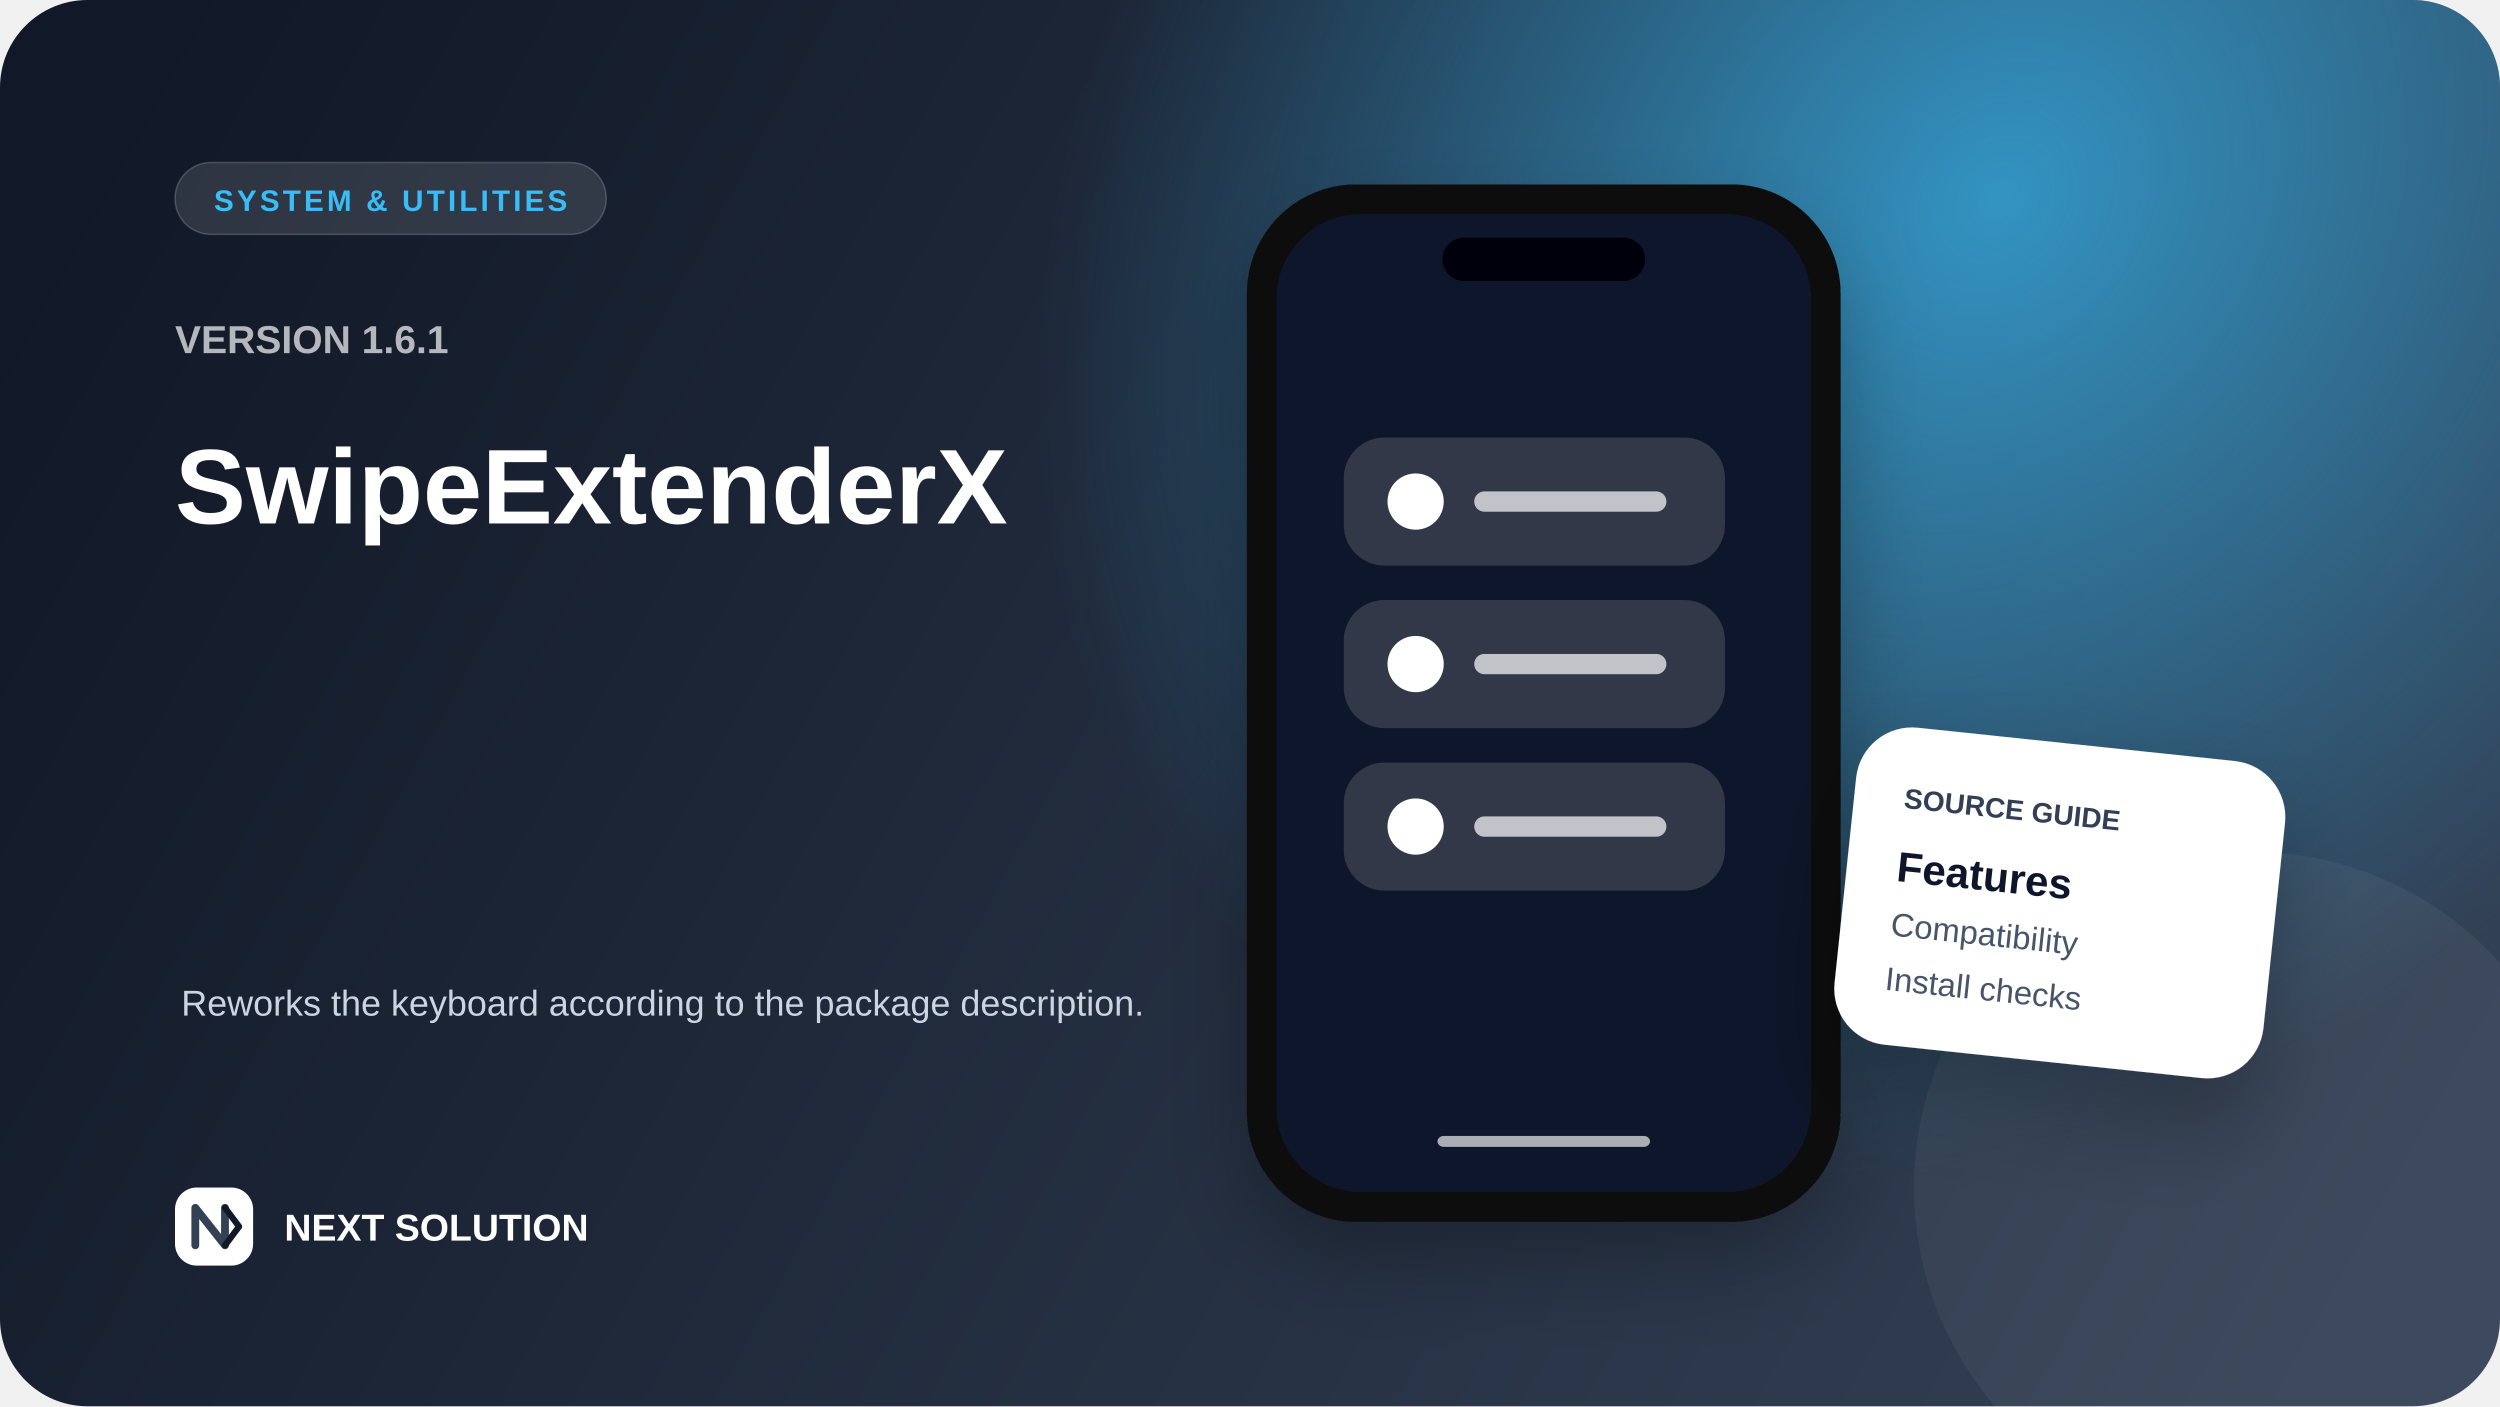
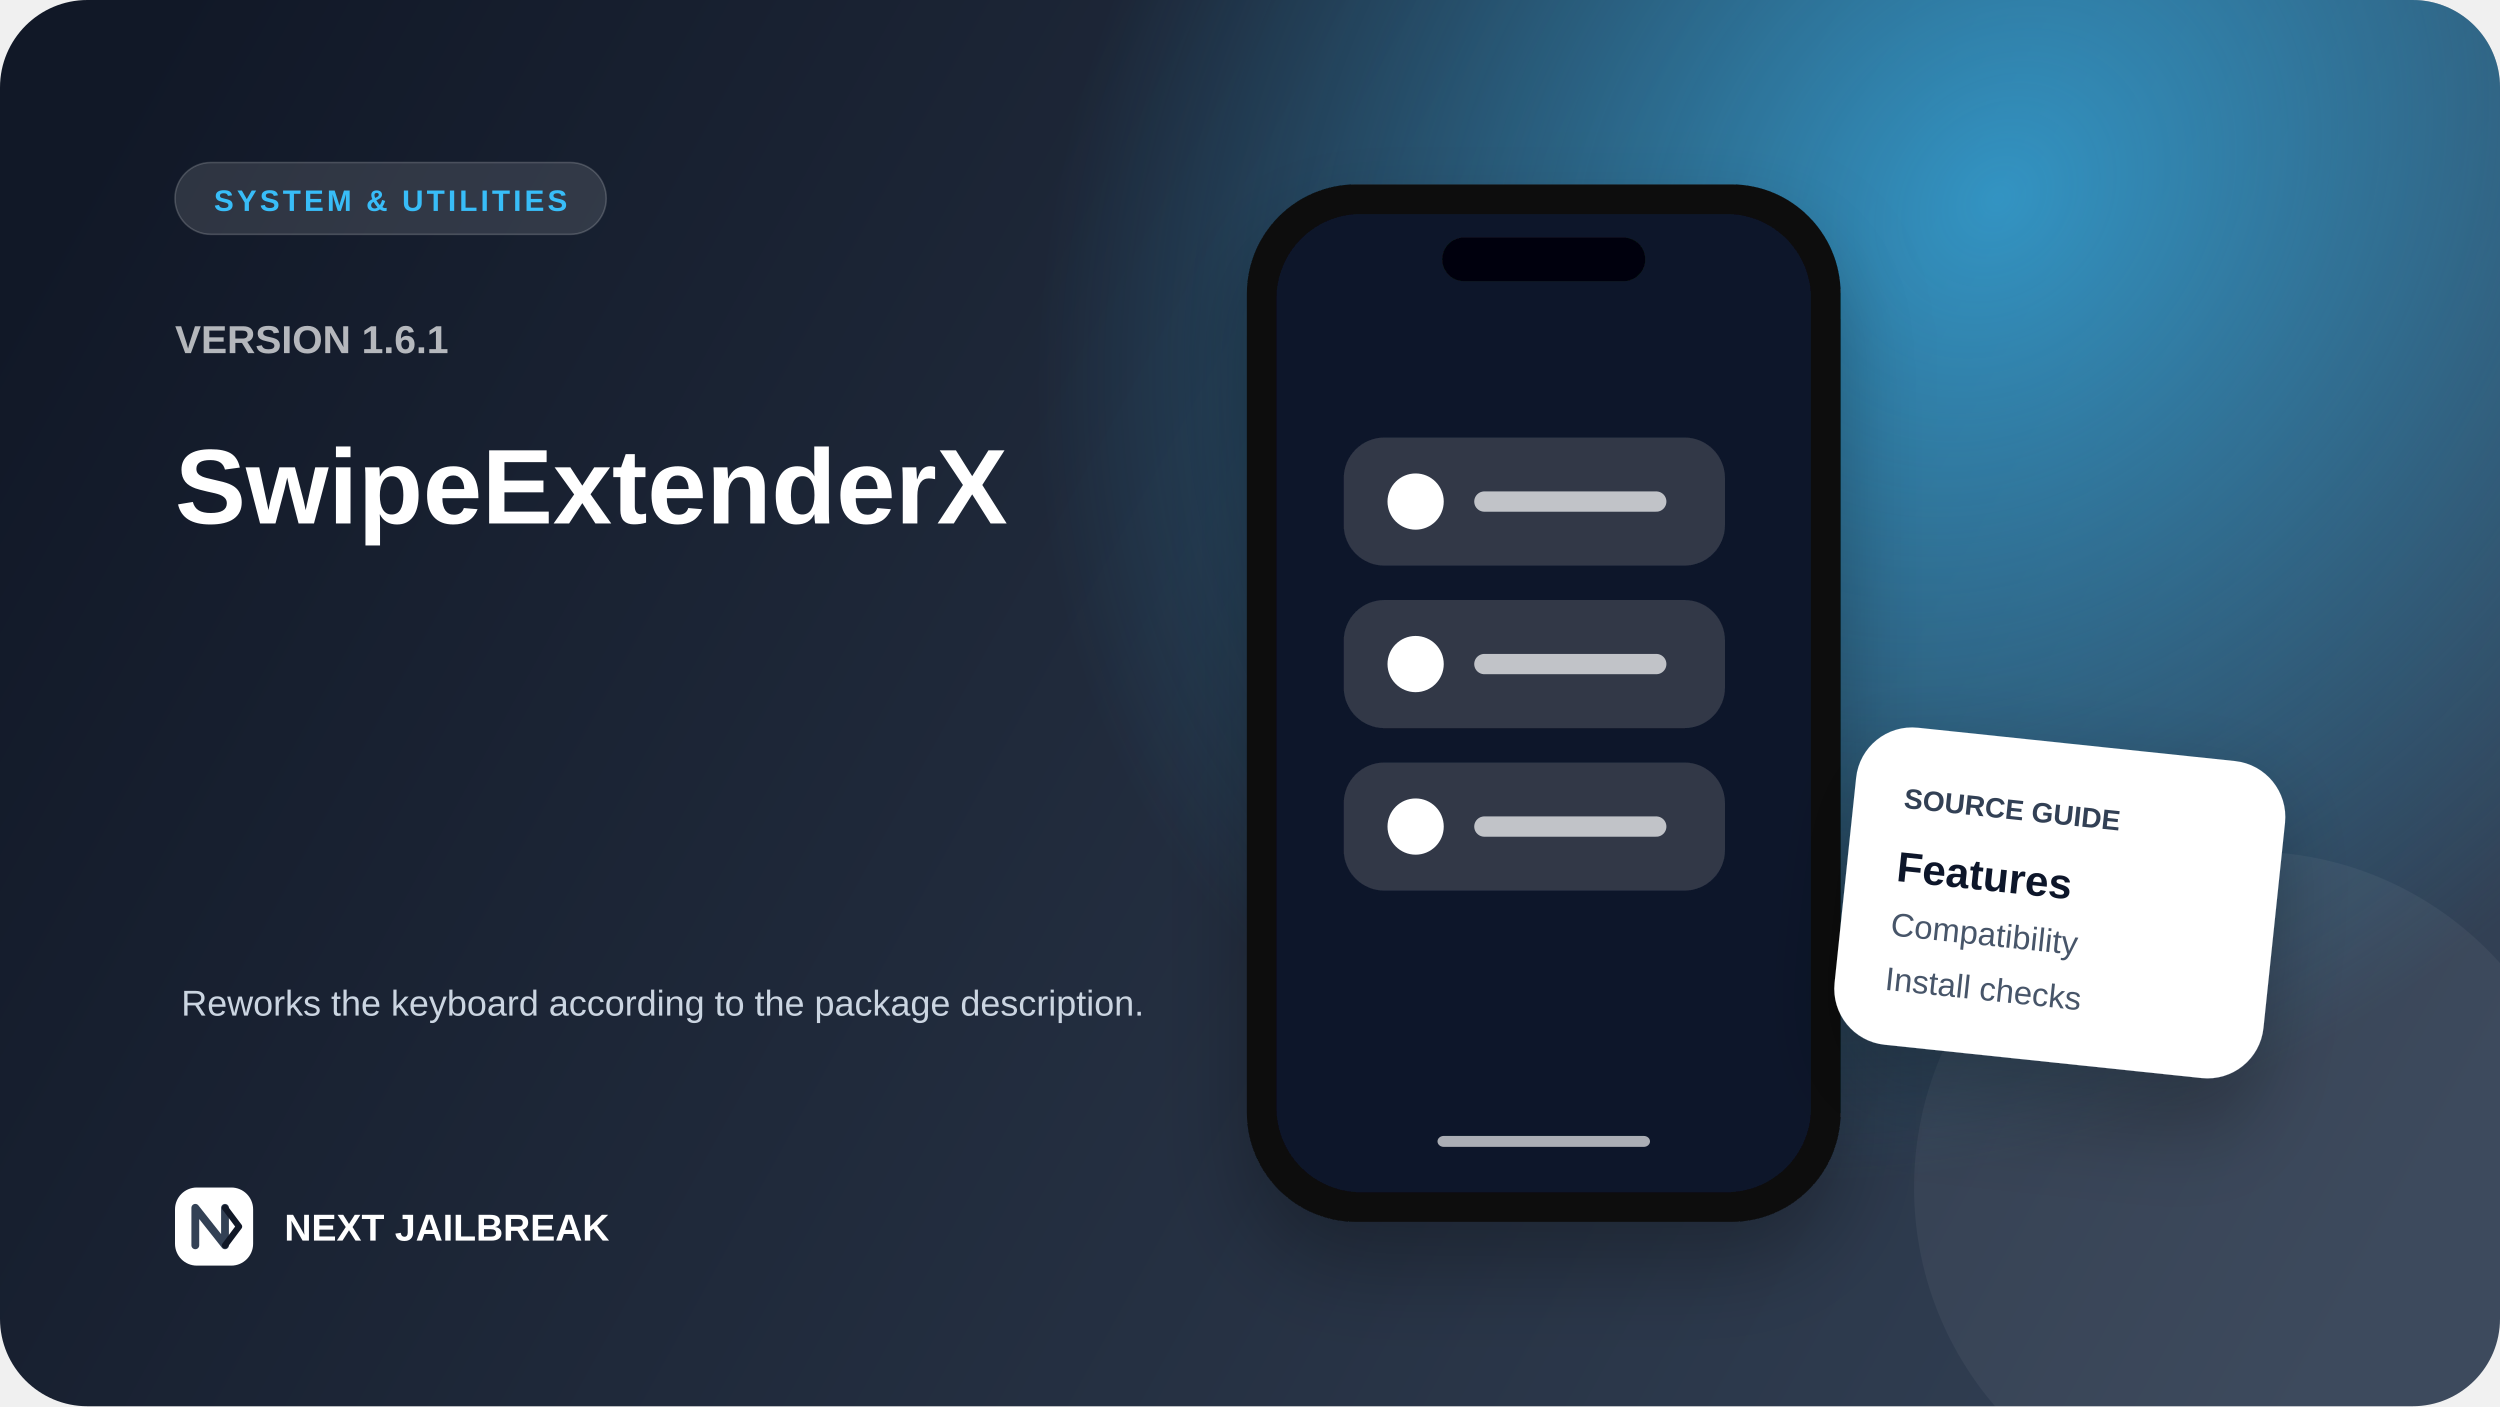
<svg xmlns="http://www.w3.org/2000/svg" viewBox="0 0 1600 900" role="img" aria-labelledby="title desc">
  <defs>
    <linearGradient id="background" x1="80" y1="55" x2="1510" y2="845" gradientUnits="userSpaceOnUse">
      <stop stop-color="#111827" />
      <stop offset="1" stop-color="#334155" />
    </linearGradient>
    <radialGradient id="glow" cx="0" cy="0" r="1" gradientTransform="translate(1280 130) rotate(132) scale(680 560)" gradientUnits="userSpaceOnUse">
      <stop stop-color="#38BDF8" stop-opacity=".7" />
      <stop offset="1" stop-color="#38BDF8" stop-opacity="0" />
    </radialGradient>
    <filter id="shadow" x="-20%" y="-20%" width="140%" height="150%">
      <feDropShadow dx="0" dy="28" stdDeviation="28" flood-color="#000000" flood-opacity=".28" />
    </filter>
  </defs>
  <rect width="1600" height="900" rx="56" fill="url(#background)" />
  <rect width="1600" height="900" rx="56" fill="url(#glow)" />
  <circle cx="1440" cy="760" r="215" fill="#FFFFFF" fill-opacity=".05" />
  <g>
    <rect x="112" y="104" width="276" height="46" rx="23" fill="#FFFFFF" fill-opacity=".12" stroke="#FFFFFF" stroke-opacity=".18" />
    <text x="250" y="135" text-anchor="middle" fill="#38BDF8" font-family="Arial, sans-serif" font-size="19" font-weight="800" letter-spacing="2">SYSTEM &amp; UTILITIES</text>
    <text x="112" y="226" fill="#FFFFFF" fill-opacity=".68" font-family="Arial, sans-serif" font-size="25" font-weight="700">VERSION 1.6.1</text>
    <text x="112" y="335" fill="#FFFFFF" font-family="Arial, sans-serif" font-size="68" font-weight="800">SwipeExtenderX</text>
    <text x="116" y="650" fill="#CBD5E1" font-family="Arial, sans-serif" font-size="23">Reworks the keyboard according to the package description.</text>
    <g transform="translate(112 760)">
      <rect width="50" height="50" rx="14" fill="#FFFFFF" />
      <path d="M13 37V13l19 24V13" fill="none" stroke="#334155" stroke-width="5" stroke-linecap="round" stroke-linejoin="round" />
      <path d="m32 13 9 12-9 12" fill="none" stroke="#111827" stroke-width="4" stroke-linecap="round" stroke-linejoin="round" />
-       <text x="70" y="34" fill="#FFFFFF" font-family="Arial, sans-serif" font-size="24" font-weight="800">NEXT SOLUTION</text>
+       <text x="70" y="34" fill="#FFFFFF" font-family="Arial, sans-serif" font-size="24" font-weight="800">NEXT JAILBREAK</text>
    </g>
  </g>
  <g filter="url(#shadow)">
    <rect x="798" y="118" width="380" height="664" rx="70" fill="#070A10" />
    <rect x="817" y="137" width="342" height="626" rx="54" fill="#0F172A" />
    <rect x="923" y="152" width="130" height="28" rx="14" fill="#04060A" />
    <rect x="860" y="280" width="244" height="82" rx="26" fill="#FFFFFF" fill-opacity=".14" />
    <rect x="860" y="384" width="244" height="82" rx="26" fill="#FFFFFF" fill-opacity=".14" />
    <rect x="860" y="488" width="244" height="82" rx="26" fill="#FFFFFF" fill-opacity=".14" />
    <circle cx="906" cy="321" r="18" fill="#FFFFFF" />
    <circle cx="906" cy="425" r="18" fill="#FFFFFF" />
    <circle cx="906" cy="529" r="18" fill="#FFFFFF" />
    <path d="M950 321h110M950 425h110M950 529h110" stroke="#FFFFFF" stroke-width="13" stroke-linecap="round" opacity=".7" />
    <rect x="920" y="727" width="136" height="7" rx="4" fill="#FFFFFF" fill-opacity=".65" />
  </g>
  <g filter="url(#shadow)" transform="rotate(6 1310 580)">
    <rect x="1180" y="475" width="276" height="204" rx="36" fill="#FFFFFF" />
    <text x="1212" y="527" fill="#334155" font-family="Arial, sans-serif" font-size="18" font-weight="800">SOURCE GUIDE</text>
    <text x="1212" y="574" fill="#0F172A" font-family="Arial, sans-serif" font-size="27" font-weight="800">Features</text>
    <text x="1212" y="609" fill="#475569" font-family="Arial, sans-serif" font-size="21">Compatibility</text>
    <text x="1212" y="644" fill="#475569" font-family="Arial, sans-serif" font-size="21">Install checks</text>
  </g>
</svg>
